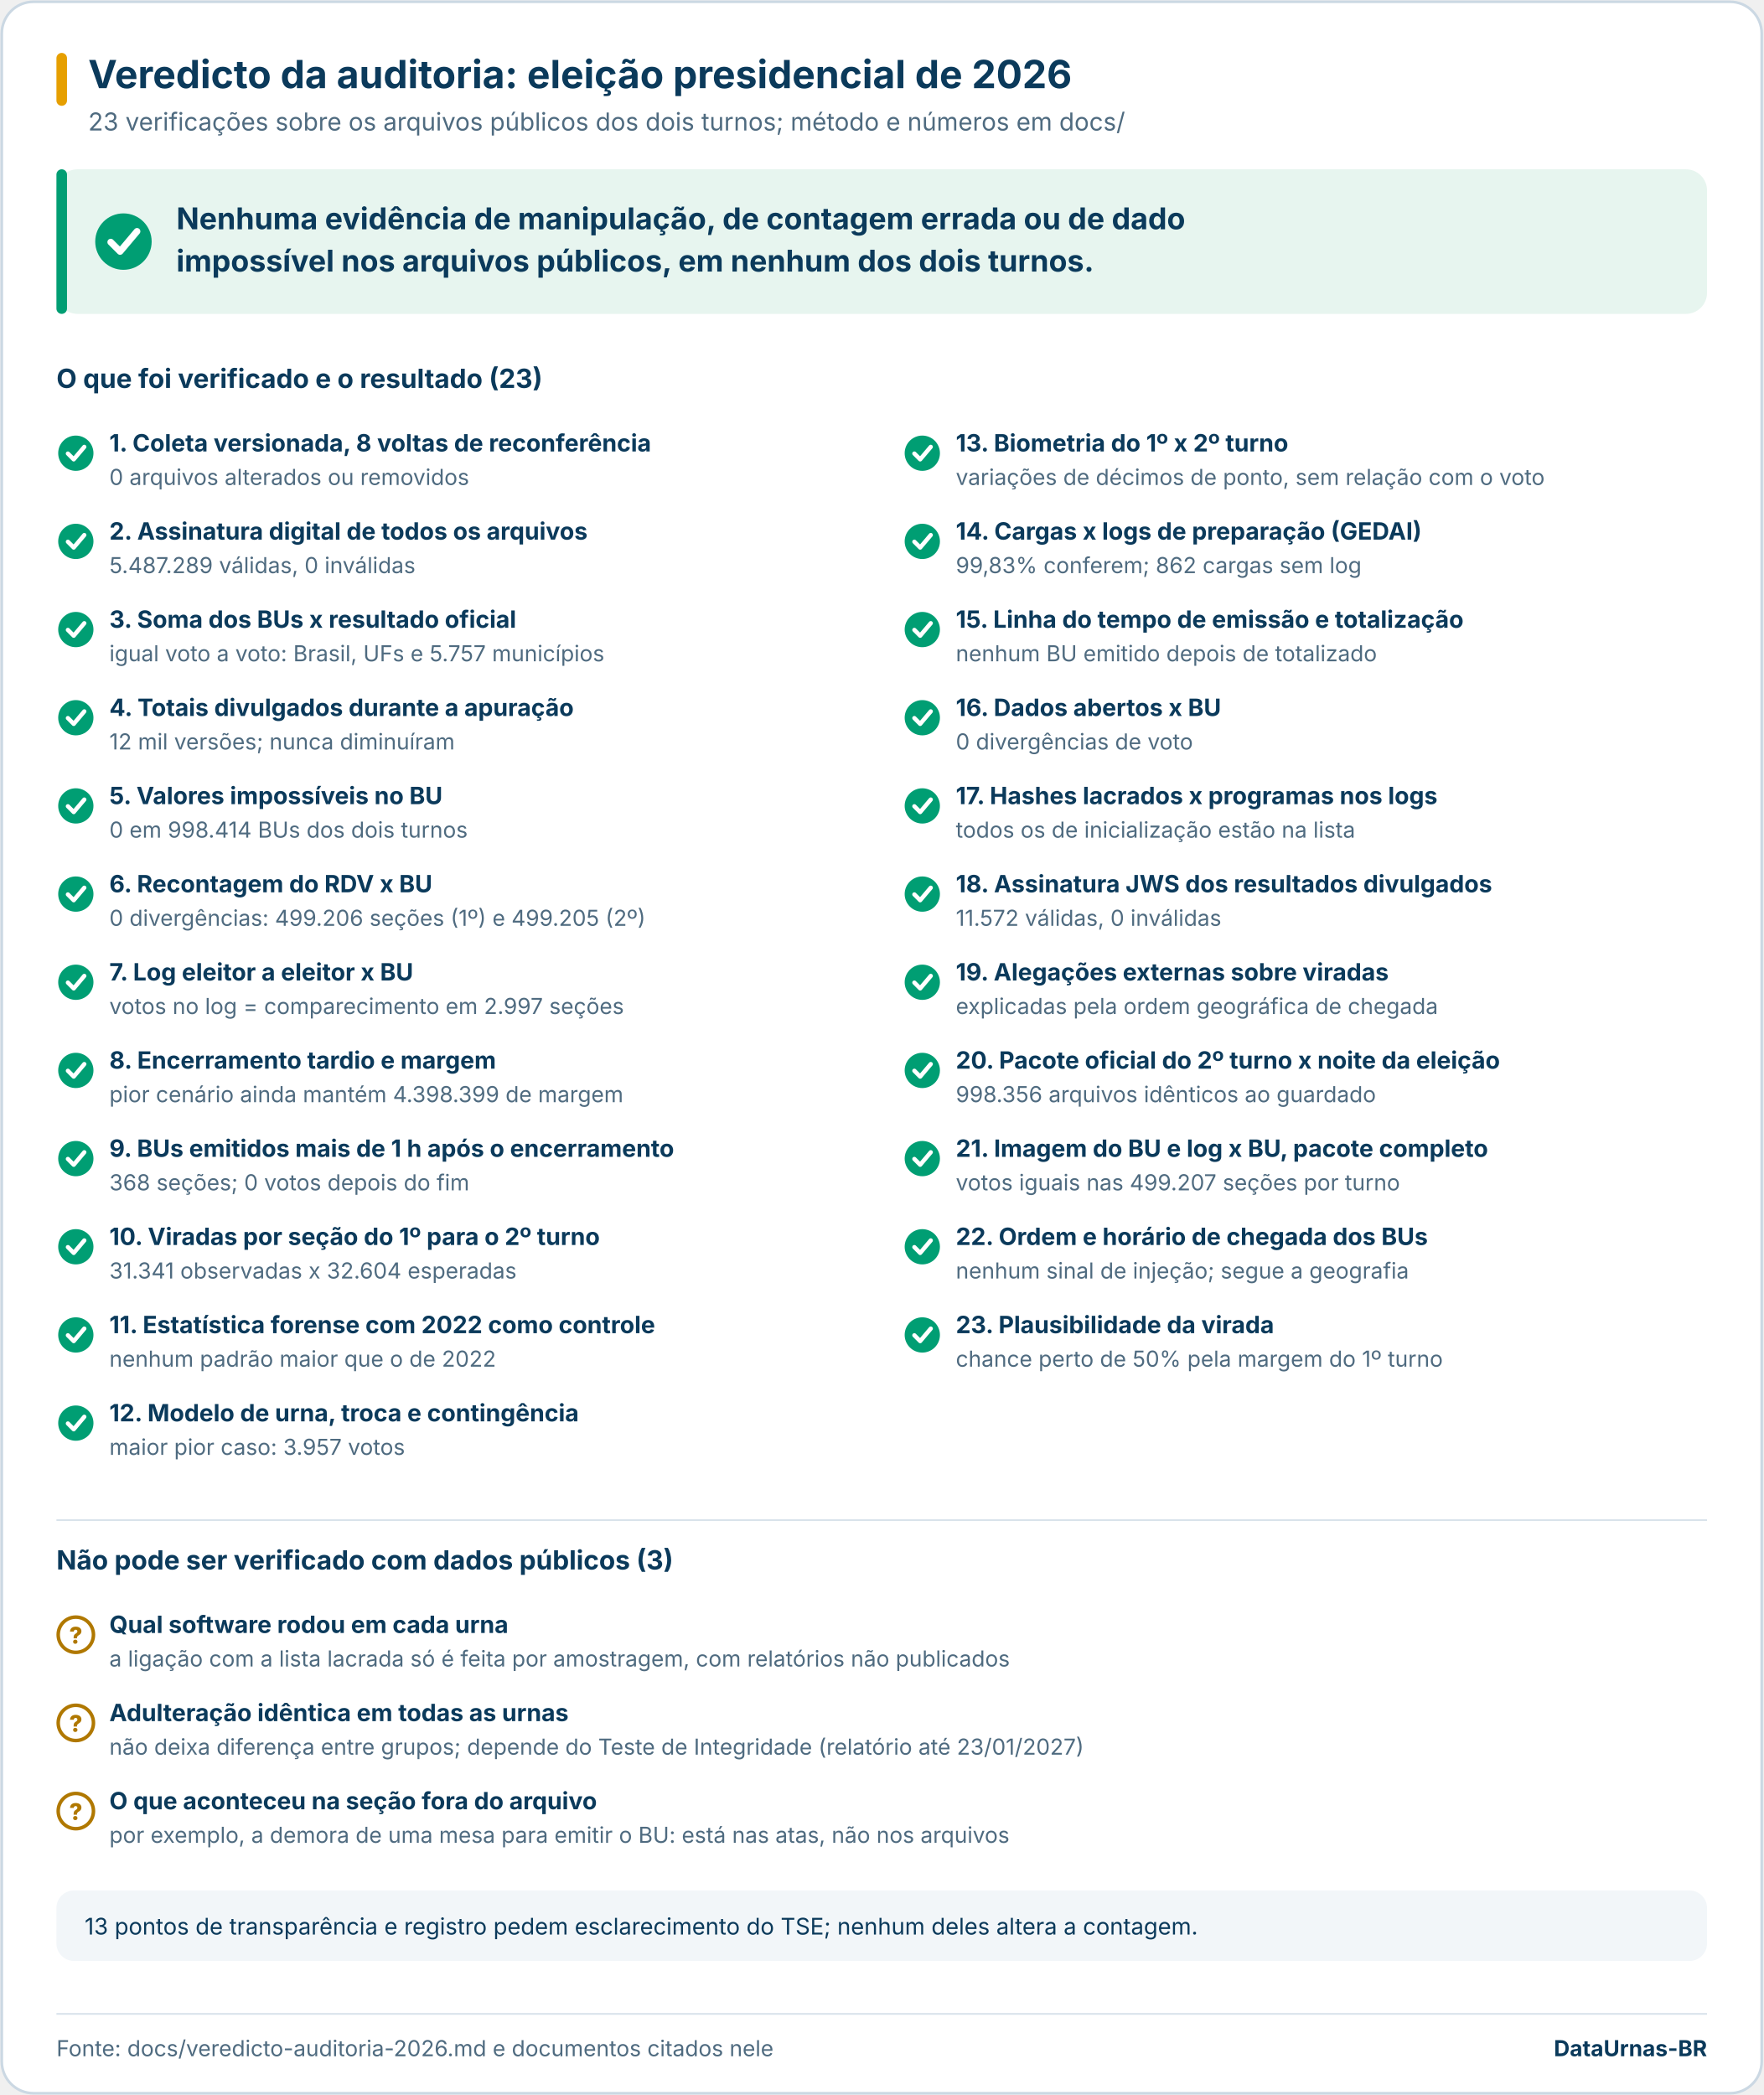
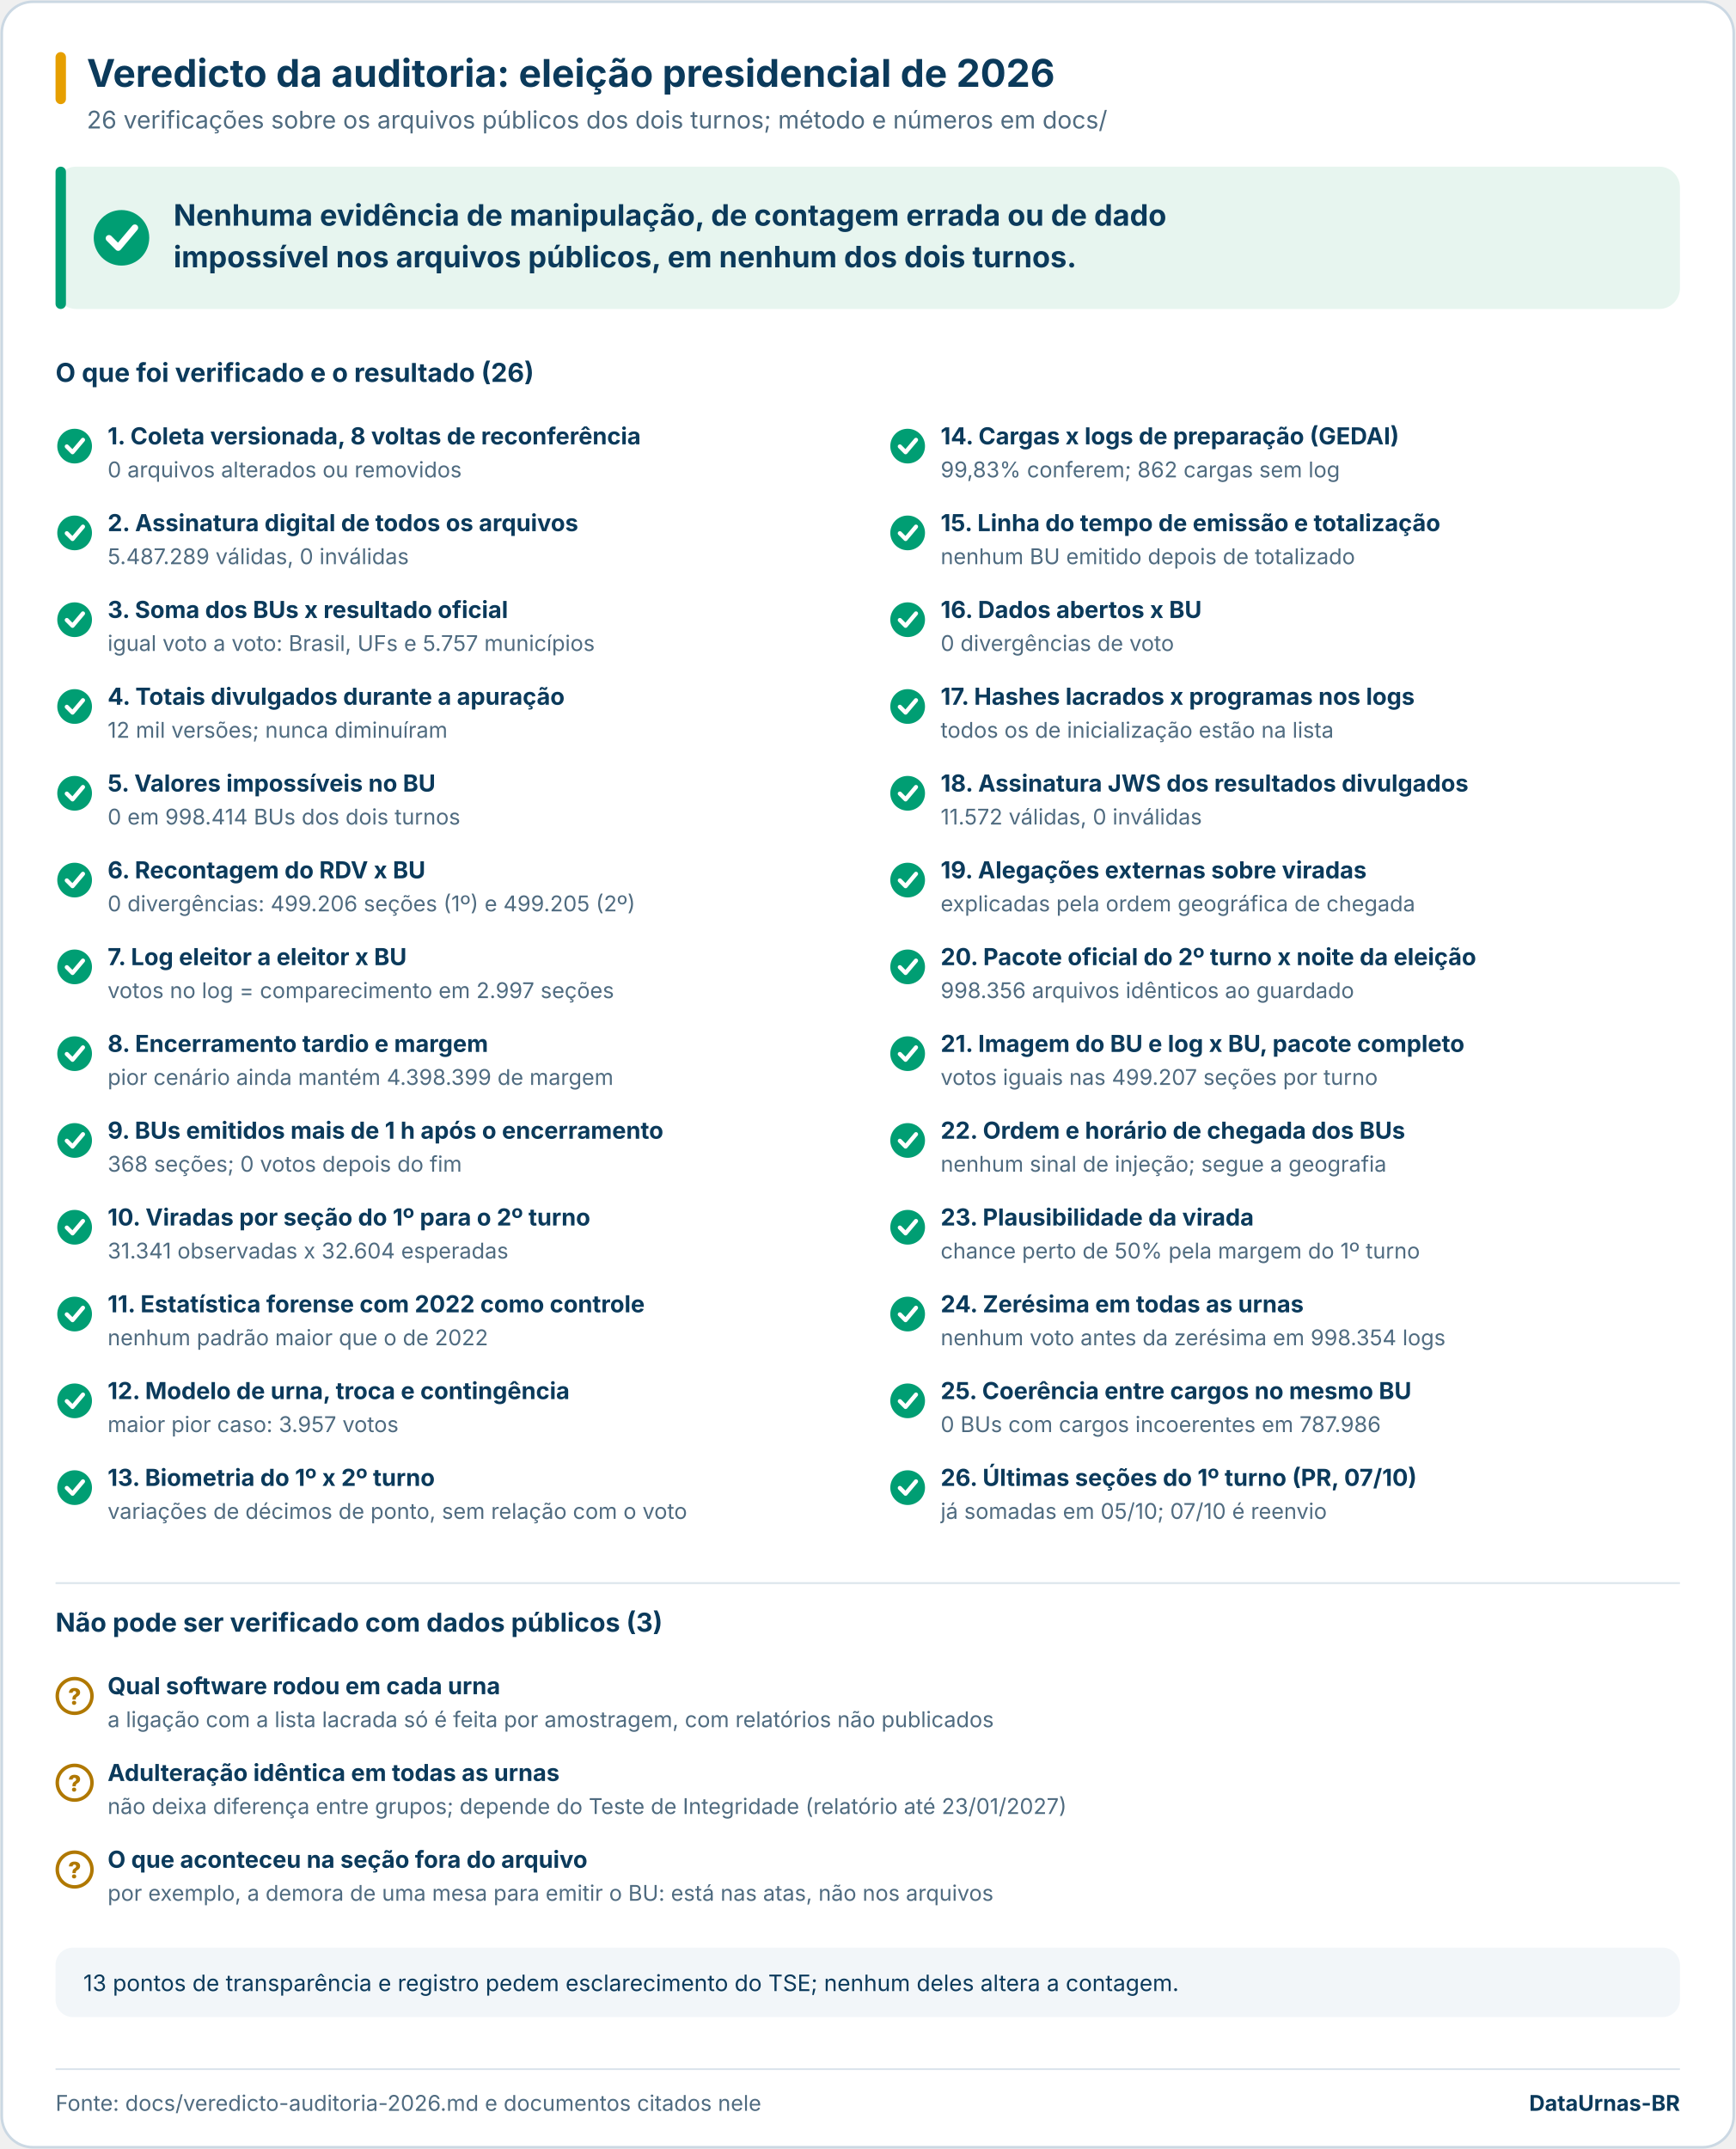
- <svg xmlns="http://www.w3.org/2000/svg" width="1000" height="1188" viewBox="0 0 1000 1188" role="img" aria-labelledby="titulo descricao">
-   <rect x="1" y="1" width="998" height="1186" rx="18" fill="#FFFFFF" stroke="#CBD8E3" stroke-width="1.5" />
+ <svg xmlns="http://www.w3.org/2000/svg" width="1000" height="1238" viewBox="0 0 1000 1238" role="img" aria-labelledby="titulo descricao">
+   <rect x="1" y="1" width="998" height="1236" rx="18" fill="#FFFFFF" stroke="#CBD8E3" stroke-width="1.5" />
  <g font-family="Inter, 'Helvetica Neue', Helvetica, Arial, sans-serif">
    <rect x="32.0" y="30.0" width="6.0" height="30.0" rx="3" fill="#E69F00" />
    <text x="50.0" y="50.0" font-size="22" font-weight="700" fill="#0B3A5B" text-anchor="start">Veredicto da auditoria: eleição presidencial de 2026</text>
-     <text x="50.0" y="74.0" font-size="14" font-weight="400" fill="#4F6B80" text-anchor="start">23 verificações sobre os arquivos públicos dos dois turnos; método e números em docs/</text>
+     <text x="50.0" y="74.0" font-size="14" font-weight="400" fill="#4F6B80" text-anchor="start">26 verificações sobre os arquivos públicos dos dois turnos; método e números em docs/</text>
    <rect x="32.0" y="96.0" width="936.0" height="82.0" rx="12" fill="#E7F5EF" />
    <rect x="32.0" y="96.0" width="6.0" height="82.0" rx="3" fill="#009E73" />
    <circle cx="70.0" cy="137.0" r="16" fill="#009E73" />
    <path d="M62.8,137.3 L68.1,142.6 L77.7,131.2" stroke="#FFFFFF" stroke-width="3.8" fill="none" stroke-linecap="round" stroke-linejoin="round" />
    <text x="100.0" y="130.0" font-size="17" font-weight="700" fill="#0B3A5B" text-anchor="start">Nenhuma evidência de manipulação, de contagem errada ou de dado</text>
    <text x="100.0" y="154.0" font-size="17" font-weight="700" fill="#0B3A5B" text-anchor="start">impossível nos arquivos públicos, em nenhum dos dois turnos.</text>
-     <text x="32.0" y="220.0" font-size="15" font-weight="700" fill="#0B3A5B" text-anchor="start">O que foi verificado e o resultado (23)</text>
+     <text x="32.0" y="220.0" font-size="15" font-weight="700" fill="#0B3A5B" text-anchor="start">O que foi verificado e o resultado (26)</text>
    <circle cx="43.0" cy="257.0" r="10" fill="#009E73" />
    <path d="M38.5,257.2 L41.8,260.5 L47.8,253.4" stroke="#FFFFFF" stroke-width="2.4" fill="none" stroke-linecap="round" stroke-linejoin="round" />
    <text x="62.0" y="256.0" font-size="13.5" font-weight="700" fill="#0B3A5B" text-anchor="start">1. Coleta versionada, 8 voltas de reconferência</text>
    <text x="62.0" y="275.0" font-size="12.5" font-weight="400" fill="#4F6B80" text-anchor="start">0 arquivos alterados ou removidos</text>
    <circle cx="43.0" cy="307.0" r="10" fill="#009E73" />
    <path d="M38.5,307.2 L41.8,310.5 L47.8,303.4" stroke="#FFFFFF" stroke-width="2.4" fill="none" stroke-linecap="round" stroke-linejoin="round" />
    <text x="62.0" y="306.0" font-size="13.5" font-weight="700" fill="#0B3A5B" text-anchor="start">2. Assinatura digital de todos os arquivos</text>
    <text x="62.0" y="325.0" font-size="12.5" font-weight="400" fill="#4F6B80" text-anchor="start">5.487.289 válidas, 0 inválidas</text>
    <circle cx="43.0" cy="357.0" r="10" fill="#009E73" />
    <path d="M38.5,357.2 L41.8,360.5 L47.8,353.4" stroke="#FFFFFF" stroke-width="2.4" fill="none" stroke-linecap="round" stroke-linejoin="round" />
    <text x="62.0" y="356.0" font-size="13.5" font-weight="700" fill="#0B3A5B" text-anchor="start">3. Soma dos BUs x resultado oficial</text>
    <text x="62.0" y="375.0" font-size="12.5" font-weight="400" fill="#4F6B80" text-anchor="start">igual voto a voto: Brasil, UFs e 5.757 municípios</text>
    <circle cx="43.0" cy="407.0" r="10" fill="#009E73" />
    <path d="M38.5,407.2 L41.8,410.5 L47.8,403.4" stroke="#FFFFFF" stroke-width="2.4" fill="none" stroke-linecap="round" stroke-linejoin="round" />
    <text x="62.0" y="406.0" font-size="13.5" font-weight="700" fill="#0B3A5B" text-anchor="start">4. Totais divulgados durante a apuração</text>
    <text x="62.0" y="425.0" font-size="12.5" font-weight="400" fill="#4F6B80" text-anchor="start">12 mil versões; nunca diminuíram</text>
    <circle cx="43.0" cy="457.0" r="10" fill="#009E73" />
    <path d="M38.5,457.2 L41.8,460.5 L47.8,453.4" stroke="#FFFFFF" stroke-width="2.4" fill="none" stroke-linecap="round" stroke-linejoin="round" />
    <text x="62.0" y="456.0" font-size="13.5" font-weight="700" fill="#0B3A5B" text-anchor="start">5. Valores impossíveis no BU</text>
    <text x="62.0" y="475.0" font-size="12.5" font-weight="400" fill="#4F6B80" text-anchor="start">0 em 998.414 BUs dos dois turnos</text>
    <circle cx="43.0" cy="507.0" r="10" fill="#009E73" />
    <path d="M38.5,507.2 L41.8,510.5 L47.8,503.4" stroke="#FFFFFF" stroke-width="2.4" fill="none" stroke-linecap="round" stroke-linejoin="round" />
    <text x="62.0" y="506.0" font-size="13.5" font-weight="700" fill="#0B3A5B" text-anchor="start">6. Recontagem do RDV x BU</text>
    <text x="62.0" y="525.0" font-size="12.5" font-weight="400" fill="#4F6B80" text-anchor="start">0 divergências: 499.206 seções (1º) e 499.205 (2º)</text>
    <circle cx="43.0" cy="557.0" r="10" fill="#009E73" />
    <path d="M38.5,557.2 L41.8,560.5 L47.8,553.4" stroke="#FFFFFF" stroke-width="2.4" fill="none" stroke-linecap="round" stroke-linejoin="round" />
    <text x="62.0" y="556.0" font-size="13.5" font-weight="700" fill="#0B3A5B" text-anchor="start">7. Log eleitor a eleitor x BU</text>
    <text x="62.0" y="575.0" font-size="12.5" font-weight="400" fill="#4F6B80" text-anchor="start">votos no log = comparecimento em 2.997 seções</text>
    <circle cx="43.0" cy="607.0" r="10" fill="#009E73" />
    <path d="M38.5,607.2 L41.8,610.5 L47.8,603.4" stroke="#FFFFFF" stroke-width="2.4" fill="none" stroke-linecap="round" stroke-linejoin="round" />
    <text x="62.0" y="606.0" font-size="13.5" font-weight="700" fill="#0B3A5B" text-anchor="start">8. Encerramento tardio e margem</text>
    <text x="62.0" y="625.0" font-size="12.5" font-weight="400" fill="#4F6B80" text-anchor="start">pior cenário ainda mantém 4.398.399 de margem</text>
    <circle cx="43.0" cy="657.0" r="10" fill="#009E73" />
    <path d="M38.5,657.2 L41.8,660.5 L47.8,653.4" stroke="#FFFFFF" stroke-width="2.4" fill="none" stroke-linecap="round" stroke-linejoin="round" />
    <text x="62.0" y="656.0" font-size="13.5" font-weight="700" fill="#0B3A5B" text-anchor="start">9. BUs emitidos mais de 1 h após o encerramento</text>
    <text x="62.0" y="675.0" font-size="12.5" font-weight="400" fill="#4F6B80" text-anchor="start">368 seções; 0 votos depois do fim</text>
    <circle cx="43.0" cy="707.0" r="10" fill="#009E73" />
    <path d="M38.5,707.2 L41.8,710.5 L47.8,703.4" stroke="#FFFFFF" stroke-width="2.4" fill="none" stroke-linecap="round" stroke-linejoin="round" />
    <text x="62.0" y="706.0" font-size="13.5" font-weight="700" fill="#0B3A5B" text-anchor="start">10. Viradas por seção do 1º para o 2º turno</text>
    <text x="62.0" y="725.0" font-size="12.5" font-weight="400" fill="#4F6B80" text-anchor="start">31.341 observadas x 32.604 esperadas</text>
    <circle cx="43.0" cy="757.0" r="10" fill="#009E73" />
    <path d="M38.5,757.2 L41.8,760.5 L47.8,753.4" stroke="#FFFFFF" stroke-width="2.4" fill="none" stroke-linecap="round" stroke-linejoin="round" />
    <text x="62.0" y="756.0" font-size="13.5" font-weight="700" fill="#0B3A5B" text-anchor="start">11. Estatística forense com 2022 como controle</text>
    <text x="62.0" y="775.0" font-size="12.5" font-weight="400" fill="#4F6B80" text-anchor="start">nenhum padrão maior que o de 2022</text>
    <circle cx="43.0" cy="807.0" r="10" fill="#009E73" />
    <path d="M38.5,807.2 L41.8,810.5 L47.8,803.4" stroke="#FFFFFF" stroke-width="2.4" fill="none" stroke-linecap="round" stroke-linejoin="round" />
    <text x="62.0" y="806.0" font-size="13.5" font-weight="700" fill="#0B3A5B" text-anchor="start">12. Modelo de urna, troca e contingência</text>
    <text x="62.0" y="825.0" font-size="12.5" font-weight="400" fill="#4F6B80" text-anchor="start">maior pior caso: 3.957 votos</text>
+     <circle cx="43.0" cy="857.0" r="10" fill="#009E73" />
+     <path d="M38.5,857.2 L41.8,860.5 L47.8,853.4" stroke="#FFFFFF" stroke-width="2.4" fill="none" stroke-linecap="round" stroke-linejoin="round" />
+     <text x="62.0" y="856.0" font-size="13.5" font-weight="700" fill="#0B3A5B" text-anchor="start">13. Biometria do 1º x 2º turno</text>
+     <text x="62.0" y="875.0" font-size="12.5" font-weight="400" fill="#4F6B80" text-anchor="start">variações de décimos de ponto, sem relação com o voto</text>
    <circle cx="523.0" cy="257.0" r="10" fill="#009E73" />
    <path d="M518.5,257.2 L521.8,260.5 L527.8,253.4" stroke="#FFFFFF" stroke-width="2.4" fill="none" stroke-linecap="round" stroke-linejoin="round" />
-     <text x="542.0" y="256.0" font-size="13.5" font-weight="700" fill="#0B3A5B" text-anchor="start">13. Biometria do 1º x 2º turno</text>
-     <text x="542.0" y="275.0" font-size="12.5" font-weight="400" fill="#4F6B80" text-anchor="start">variações de décimos de ponto, sem relação com o voto</text>
+     <text x="542.0" y="256.0" font-size="13.5" font-weight="700" fill="#0B3A5B" text-anchor="start">14. Cargas x logs de preparação (GEDAI)</text>
+     <text x="542.0" y="275.0" font-size="12.5" font-weight="400" fill="#4F6B80" text-anchor="start">99,83% conferem; 862 cargas sem log</text>
    <circle cx="523.0" cy="307.0" r="10" fill="#009E73" />
    <path d="M518.5,307.2 L521.8,310.5 L527.8,303.4" stroke="#FFFFFF" stroke-width="2.4" fill="none" stroke-linecap="round" stroke-linejoin="round" />
-     <text x="542.0" y="306.0" font-size="13.5" font-weight="700" fill="#0B3A5B" text-anchor="start">14. Cargas x logs de preparação (GEDAI)</text>
-     <text x="542.0" y="325.0" font-size="12.5" font-weight="400" fill="#4F6B80" text-anchor="start">99,83% conferem; 862 cargas sem log</text>
+     <text x="542.0" y="306.0" font-size="13.5" font-weight="700" fill="#0B3A5B" text-anchor="start">15. Linha do tempo de emissão e totalização</text>
+     <text x="542.0" y="325.0" font-size="12.5" font-weight="400" fill="#4F6B80" text-anchor="start">nenhum BU emitido depois de totalizado</text>
    <circle cx="523.0" cy="357.0" r="10" fill="#009E73" />
    <path d="M518.5,357.2 L521.8,360.5 L527.8,353.4" stroke="#FFFFFF" stroke-width="2.4" fill="none" stroke-linecap="round" stroke-linejoin="round" />
-     <text x="542.0" y="356.0" font-size="13.5" font-weight="700" fill="#0B3A5B" text-anchor="start">15. Linha do tempo de emissão e totalização</text>
-     <text x="542.0" y="375.0" font-size="12.5" font-weight="400" fill="#4F6B80" text-anchor="start">nenhum BU emitido depois de totalizado</text>
+     <text x="542.0" y="356.0" font-size="13.5" font-weight="700" fill="#0B3A5B" text-anchor="start">16. Dados abertos x BU</text>
+     <text x="542.0" y="375.0" font-size="12.5" font-weight="400" fill="#4F6B80" text-anchor="start">0 divergências de voto</text>
    <circle cx="523.0" cy="407.0" r="10" fill="#009E73" />
    <path d="M518.5,407.2 L521.8,410.5 L527.8,403.4" stroke="#FFFFFF" stroke-width="2.4" fill="none" stroke-linecap="round" stroke-linejoin="round" />
-     <text x="542.0" y="406.0" font-size="13.5" font-weight="700" fill="#0B3A5B" text-anchor="start">16. Dados abertos x BU</text>
-     <text x="542.0" y="425.0" font-size="12.5" font-weight="400" fill="#4F6B80" text-anchor="start">0 divergências de voto</text>
+     <text x="542.0" y="406.0" font-size="13.5" font-weight="700" fill="#0B3A5B" text-anchor="start">17. Hashes lacrados x programas nos logs</text>
+     <text x="542.0" y="425.0" font-size="12.5" font-weight="400" fill="#4F6B80" text-anchor="start">todos os de inicialização estão na lista</text>
    <circle cx="523.0" cy="457.0" r="10" fill="#009E73" />
    <path d="M518.5,457.2 L521.8,460.5 L527.8,453.4" stroke="#FFFFFF" stroke-width="2.4" fill="none" stroke-linecap="round" stroke-linejoin="round" />
-     <text x="542.0" y="456.0" font-size="13.5" font-weight="700" fill="#0B3A5B" text-anchor="start">17. Hashes lacrados x programas nos logs</text>
-     <text x="542.0" y="475.0" font-size="12.5" font-weight="400" fill="#4F6B80" text-anchor="start">todos os de inicialização estão na lista</text>
+     <text x="542.0" y="456.0" font-size="13.5" font-weight="700" fill="#0B3A5B" text-anchor="start">18. Assinatura JWS dos resultados divulgados</text>
+     <text x="542.0" y="475.0" font-size="12.5" font-weight="400" fill="#4F6B80" text-anchor="start">11.572 válidas, 0 inválidas</text>
    <circle cx="523.0" cy="507.0" r="10" fill="#009E73" />
    <path d="M518.5,507.2 L521.8,510.5 L527.8,503.4" stroke="#FFFFFF" stroke-width="2.4" fill="none" stroke-linecap="round" stroke-linejoin="round" />
-     <text x="542.0" y="506.0" font-size="13.5" font-weight="700" fill="#0B3A5B" text-anchor="start">18. Assinatura JWS dos resultados divulgados</text>
-     <text x="542.0" y="525.0" font-size="12.5" font-weight="400" fill="#4F6B80" text-anchor="start">11.572 válidas, 0 inválidas</text>
+     <text x="542.0" y="506.0" font-size="13.5" font-weight="700" fill="#0B3A5B" text-anchor="start">19. Alegações externas sobre viradas</text>
+     <text x="542.0" y="525.0" font-size="12.5" font-weight="400" fill="#4F6B80" text-anchor="start">explicadas pela ordem geográfica de chegada</text>
    <circle cx="523.0" cy="557.0" r="10" fill="#009E73" />
    <path d="M518.5,557.2 L521.8,560.5 L527.8,553.4" stroke="#FFFFFF" stroke-width="2.4" fill="none" stroke-linecap="round" stroke-linejoin="round" />
-     <text x="542.0" y="556.0" font-size="13.5" font-weight="700" fill="#0B3A5B" text-anchor="start">19. Alegações externas sobre viradas</text>
-     <text x="542.0" y="575.0" font-size="12.5" font-weight="400" fill="#4F6B80" text-anchor="start">explicadas pela ordem geográfica de chegada</text>
+     <text x="542.0" y="556.0" font-size="13.5" font-weight="700" fill="#0B3A5B" text-anchor="start">20. Pacote oficial do 2º turno x noite da eleição</text>
+     <text x="542.0" y="575.0" font-size="12.5" font-weight="400" fill="#4F6B80" text-anchor="start">998.356 arquivos idênticos ao guardado</text>
    <circle cx="523.0" cy="607.0" r="10" fill="#009E73" />
    <path d="M518.5,607.2 L521.8,610.5 L527.8,603.4" stroke="#FFFFFF" stroke-width="2.4" fill="none" stroke-linecap="round" stroke-linejoin="round" />
-     <text x="542.0" y="606.0" font-size="13.5" font-weight="700" fill="#0B3A5B" text-anchor="start">20. Pacote oficial do 2º turno x noite da eleição</text>
-     <text x="542.0" y="625.0" font-size="12.5" font-weight="400" fill="#4F6B80" text-anchor="start">998.356 arquivos idênticos ao guardado</text>
+     <text x="542.0" y="606.0" font-size="13.5" font-weight="700" fill="#0B3A5B" text-anchor="start">21. Imagem do BU e log x BU, pacote completo</text>
+     <text x="542.0" y="625.0" font-size="12.5" font-weight="400" fill="#4F6B80" text-anchor="start">votos iguais nas 499.207 seções por turno</text>
    <circle cx="523.0" cy="657.0" r="10" fill="#009E73" />
    <path d="M518.5,657.2 L521.8,660.5 L527.8,653.4" stroke="#FFFFFF" stroke-width="2.4" fill="none" stroke-linecap="round" stroke-linejoin="round" />
-     <text x="542.0" y="656.0" font-size="13.5" font-weight="700" fill="#0B3A5B" text-anchor="start">21. Imagem do BU e log x BU, pacote completo</text>
-     <text x="542.0" y="675.0" font-size="12.5" font-weight="400" fill="#4F6B80" text-anchor="start">votos iguais nas 499.207 seções por turno</text>
+     <text x="542.0" y="656.0" font-size="13.5" font-weight="700" fill="#0B3A5B" text-anchor="start">22. Ordem e horário de chegada dos BUs</text>
+     <text x="542.0" y="675.0" font-size="12.5" font-weight="400" fill="#4F6B80" text-anchor="start">nenhum sinal de injeção; segue a geografia</text>
    <circle cx="523.0" cy="707.0" r="10" fill="#009E73" />
    <path d="M518.5,707.2 L521.8,710.5 L527.8,703.4" stroke="#FFFFFF" stroke-width="2.4" fill="none" stroke-linecap="round" stroke-linejoin="round" />
-     <text x="542.0" y="706.0" font-size="13.5" font-weight="700" fill="#0B3A5B" text-anchor="start">22. Ordem e horário de chegada dos BUs</text>
-     <text x="542.0" y="725.0" font-size="12.5" font-weight="400" fill="#4F6B80" text-anchor="start">nenhum sinal de injeção; segue a geografia</text>
+     <text x="542.0" y="706.0" font-size="13.5" font-weight="700" fill="#0B3A5B" text-anchor="start">23. Plausibilidade da virada</text>
+     <text x="542.0" y="725.0" font-size="12.5" font-weight="400" fill="#4F6B80" text-anchor="start">chance perto de 50% pela margem do 1º turno</text>
    <circle cx="523.0" cy="757.0" r="10" fill="#009E73" />
    <path d="M518.5,757.2 L521.8,760.5 L527.8,753.4" stroke="#FFFFFF" stroke-width="2.4" fill="none" stroke-linecap="round" stroke-linejoin="round" />
-     <text x="542.0" y="756.0" font-size="13.5" font-weight="700" fill="#0B3A5B" text-anchor="start">23. Plausibilidade da virada</text>
-     <text x="542.0" y="775.0" font-size="12.5" font-weight="400" fill="#4F6B80" text-anchor="start">chance perto de 50% pela margem do 1º turno</text>
-     <line x1="32" y1="862" x2="968" y2="862" stroke="#D9E3EB" />
-     <text x="32.0" y="890.0" font-size="15" font-weight="700" fill="#0B3A5B" text-anchor="start">Não pode ser verificado com dados públicos (3)</text>
-     <circle cx="43" cy="927" r="10" fill="#FFFFFF" stroke="#B07800" stroke-width="2" />
-     <text x="43.0" y="932.0" font-size="13" font-weight="800" fill="#B07800" text-anchor="middle">?</text>
-     <text x="62.0" y="926.0" font-size="13.5" font-weight="700" fill="#0B3A5B" text-anchor="start">Qual software rodou em cada urna</text>
-     <text x="62.0" y="945.0" font-size="12.5" font-weight="400" fill="#4F6B80" text-anchor="start">a ligação com a lista lacrada só é feita por amostragem, com relatórios não publicados</text>
+     <text x="542.0" y="756.0" font-size="13.5" font-weight="700" fill="#0B3A5B" text-anchor="start">24. Zerésima em todas as urnas</text>
+     <text x="542.0" y="775.0" font-size="12.5" font-weight="400" fill="#4F6B80" text-anchor="start">nenhum voto antes da zerésima em 998.354 logs</text>
+     <circle cx="523.0" cy="807.0" r="10" fill="#009E73" />
+     <path d="M518.5,807.2 L521.8,810.5 L527.8,803.4" stroke="#FFFFFF" stroke-width="2.4" fill="none" stroke-linecap="round" stroke-linejoin="round" />
+     <text x="542.0" y="806.0" font-size="13.5" font-weight="700" fill="#0B3A5B" text-anchor="start">25. Coerência entre cargos no mesmo BU</text>
+     <text x="542.0" y="825.0" font-size="12.5" font-weight="400" fill="#4F6B80" text-anchor="start">0 BUs com cargos incoerentes em 787.986</text>
+     <circle cx="523.0" cy="857.0" r="10" fill="#009E73" />
+     <path d="M518.5,857.2 L521.8,860.5 L527.8,853.4" stroke="#FFFFFF" stroke-width="2.4" fill="none" stroke-linecap="round" stroke-linejoin="round" />
+     <text x="542.0" y="856.0" font-size="13.5" font-weight="700" fill="#0B3A5B" text-anchor="start">26. Últimas seções do 1º turno (PR, 07/10)</text>
+     <text x="542.0" y="875.0" font-size="12.5" font-weight="400" fill="#4F6B80" text-anchor="start">já somadas em 05/10; 07/10 é reenvio</text>
+     <line x1="32" y1="912" x2="968" y2="912" stroke="#D9E3EB" />
+     <text x="32.0" y="940.0" font-size="15" font-weight="700" fill="#0B3A5B" text-anchor="start">Não pode ser verificado com dados públicos (3)</text>
    <circle cx="43" cy="977" r="10" fill="#FFFFFF" stroke="#B07800" stroke-width="2" />
    <text x="43.0" y="982.0" font-size="13" font-weight="800" fill="#B07800" text-anchor="middle">?</text>
-     <text x="62.0" y="976.0" font-size="13.5" font-weight="700" fill="#0B3A5B" text-anchor="start">Adulteração idêntica em todas as urnas</text>
-     <text x="62.0" y="995.0" font-size="12.5" font-weight="400" fill="#4F6B80" text-anchor="start">não deixa diferença entre grupos; depende do Teste de Integridade (relatório até 23/01/2027)</text>
+     <text x="62.0" y="976.0" font-size="13.5" font-weight="700" fill="#0B3A5B" text-anchor="start">Qual software rodou em cada urna</text>
+     <text x="62.0" y="995.0" font-size="12.5" font-weight="400" fill="#4F6B80" text-anchor="start">a ligação com a lista lacrada só é feita por amostragem, com relatórios não publicados</text>
    <circle cx="43" cy="1027" r="10" fill="#FFFFFF" stroke="#B07800" stroke-width="2" />
    <text x="43.0" y="1032.0" font-size="13" font-weight="800" fill="#B07800" text-anchor="middle">?</text>
-     <text x="62.0" y="1026.0" font-size="13.5" font-weight="700" fill="#0B3A5B" text-anchor="start">O que aconteceu na seção fora do arquivo</text>
-     <text x="62.0" y="1045.0" font-size="12.5" font-weight="400" fill="#4F6B80" text-anchor="start">por exemplo, a demora de uma mesa para emitir o BU: está nas atas, não nos arquivos</text>
-     <rect x="32.0" y="1072.0" width="936.0" height="40.0" rx="10" fill="#F2F6F9" />
-     <text x="48.0" y="1097.0" font-size="13" font-weight="400" fill="#0B3A5B" text-anchor="start">13 pontos de transparência e registro pedem esclarecimento do TSE; nenhum deles altera a contagem.</text>
-     <line x1="32" y1="1142" x2="968" y2="1142" stroke="#D9E3EB" stroke-width="1" />
-     <text x="32.0" y="1166.0" font-size="12.5" font-weight="400" fill="#4F6B80" text-anchor="start">Fonte: docs/veredicto-auditoria-2026.md e documentos citados nele</text>
-     <text x="968.0" y="1166.0" font-size="12.5" font-weight="700" fill="#0B3A5B" text-anchor="end">DataUrnas-BR</text>
+     <text x="62.0" y="1026.0" font-size="13.5" font-weight="700" fill="#0B3A5B" text-anchor="start">Adulteração idêntica em todas as urnas</text>
+     <text x="62.0" y="1045.0" font-size="12.5" font-weight="400" fill="#4F6B80" text-anchor="start">não deixa diferença entre grupos; depende do Teste de Integridade (relatório até 23/01/2027)</text>
+     <circle cx="43" cy="1077" r="10" fill="#FFFFFF" stroke="#B07800" stroke-width="2" />
+     <text x="43.0" y="1082.0" font-size="13" font-weight="800" fill="#B07800" text-anchor="middle">?</text>
+     <text x="62.0" y="1076.0" font-size="13.5" font-weight="700" fill="#0B3A5B" text-anchor="start">O que aconteceu na seção fora do arquivo</text>
+     <text x="62.0" y="1095.0" font-size="12.5" font-weight="400" fill="#4F6B80" text-anchor="start">por exemplo, a demora de uma mesa para emitir o BU: está nas atas, não nos arquivos</text>
+     <rect x="32.0" y="1122.0" width="936.0" height="40.0" rx="10" fill="#F2F6F9" />
+     <text x="48.0" y="1147.0" font-size="13" font-weight="400" fill="#0B3A5B" text-anchor="start">13 pontos de transparência e registro pedem esclarecimento do TSE; nenhum deles altera a contagem.</text>
+     <line x1="32" y1="1192" x2="968" y2="1192" stroke="#D9E3EB" stroke-width="1" />
+     <text x="32.0" y="1216.0" font-size="12.5" font-weight="400" fill="#4F6B80" text-anchor="start">Fonte: docs/veredicto-auditoria-2026.md e documentos citados nele</text>
+     <text x="968.0" y="1216.0" font-size="12.5" font-weight="700" fill="#0B3A5B" text-anchor="end">DataUrnas-BR</text>
  </g>
</svg>
